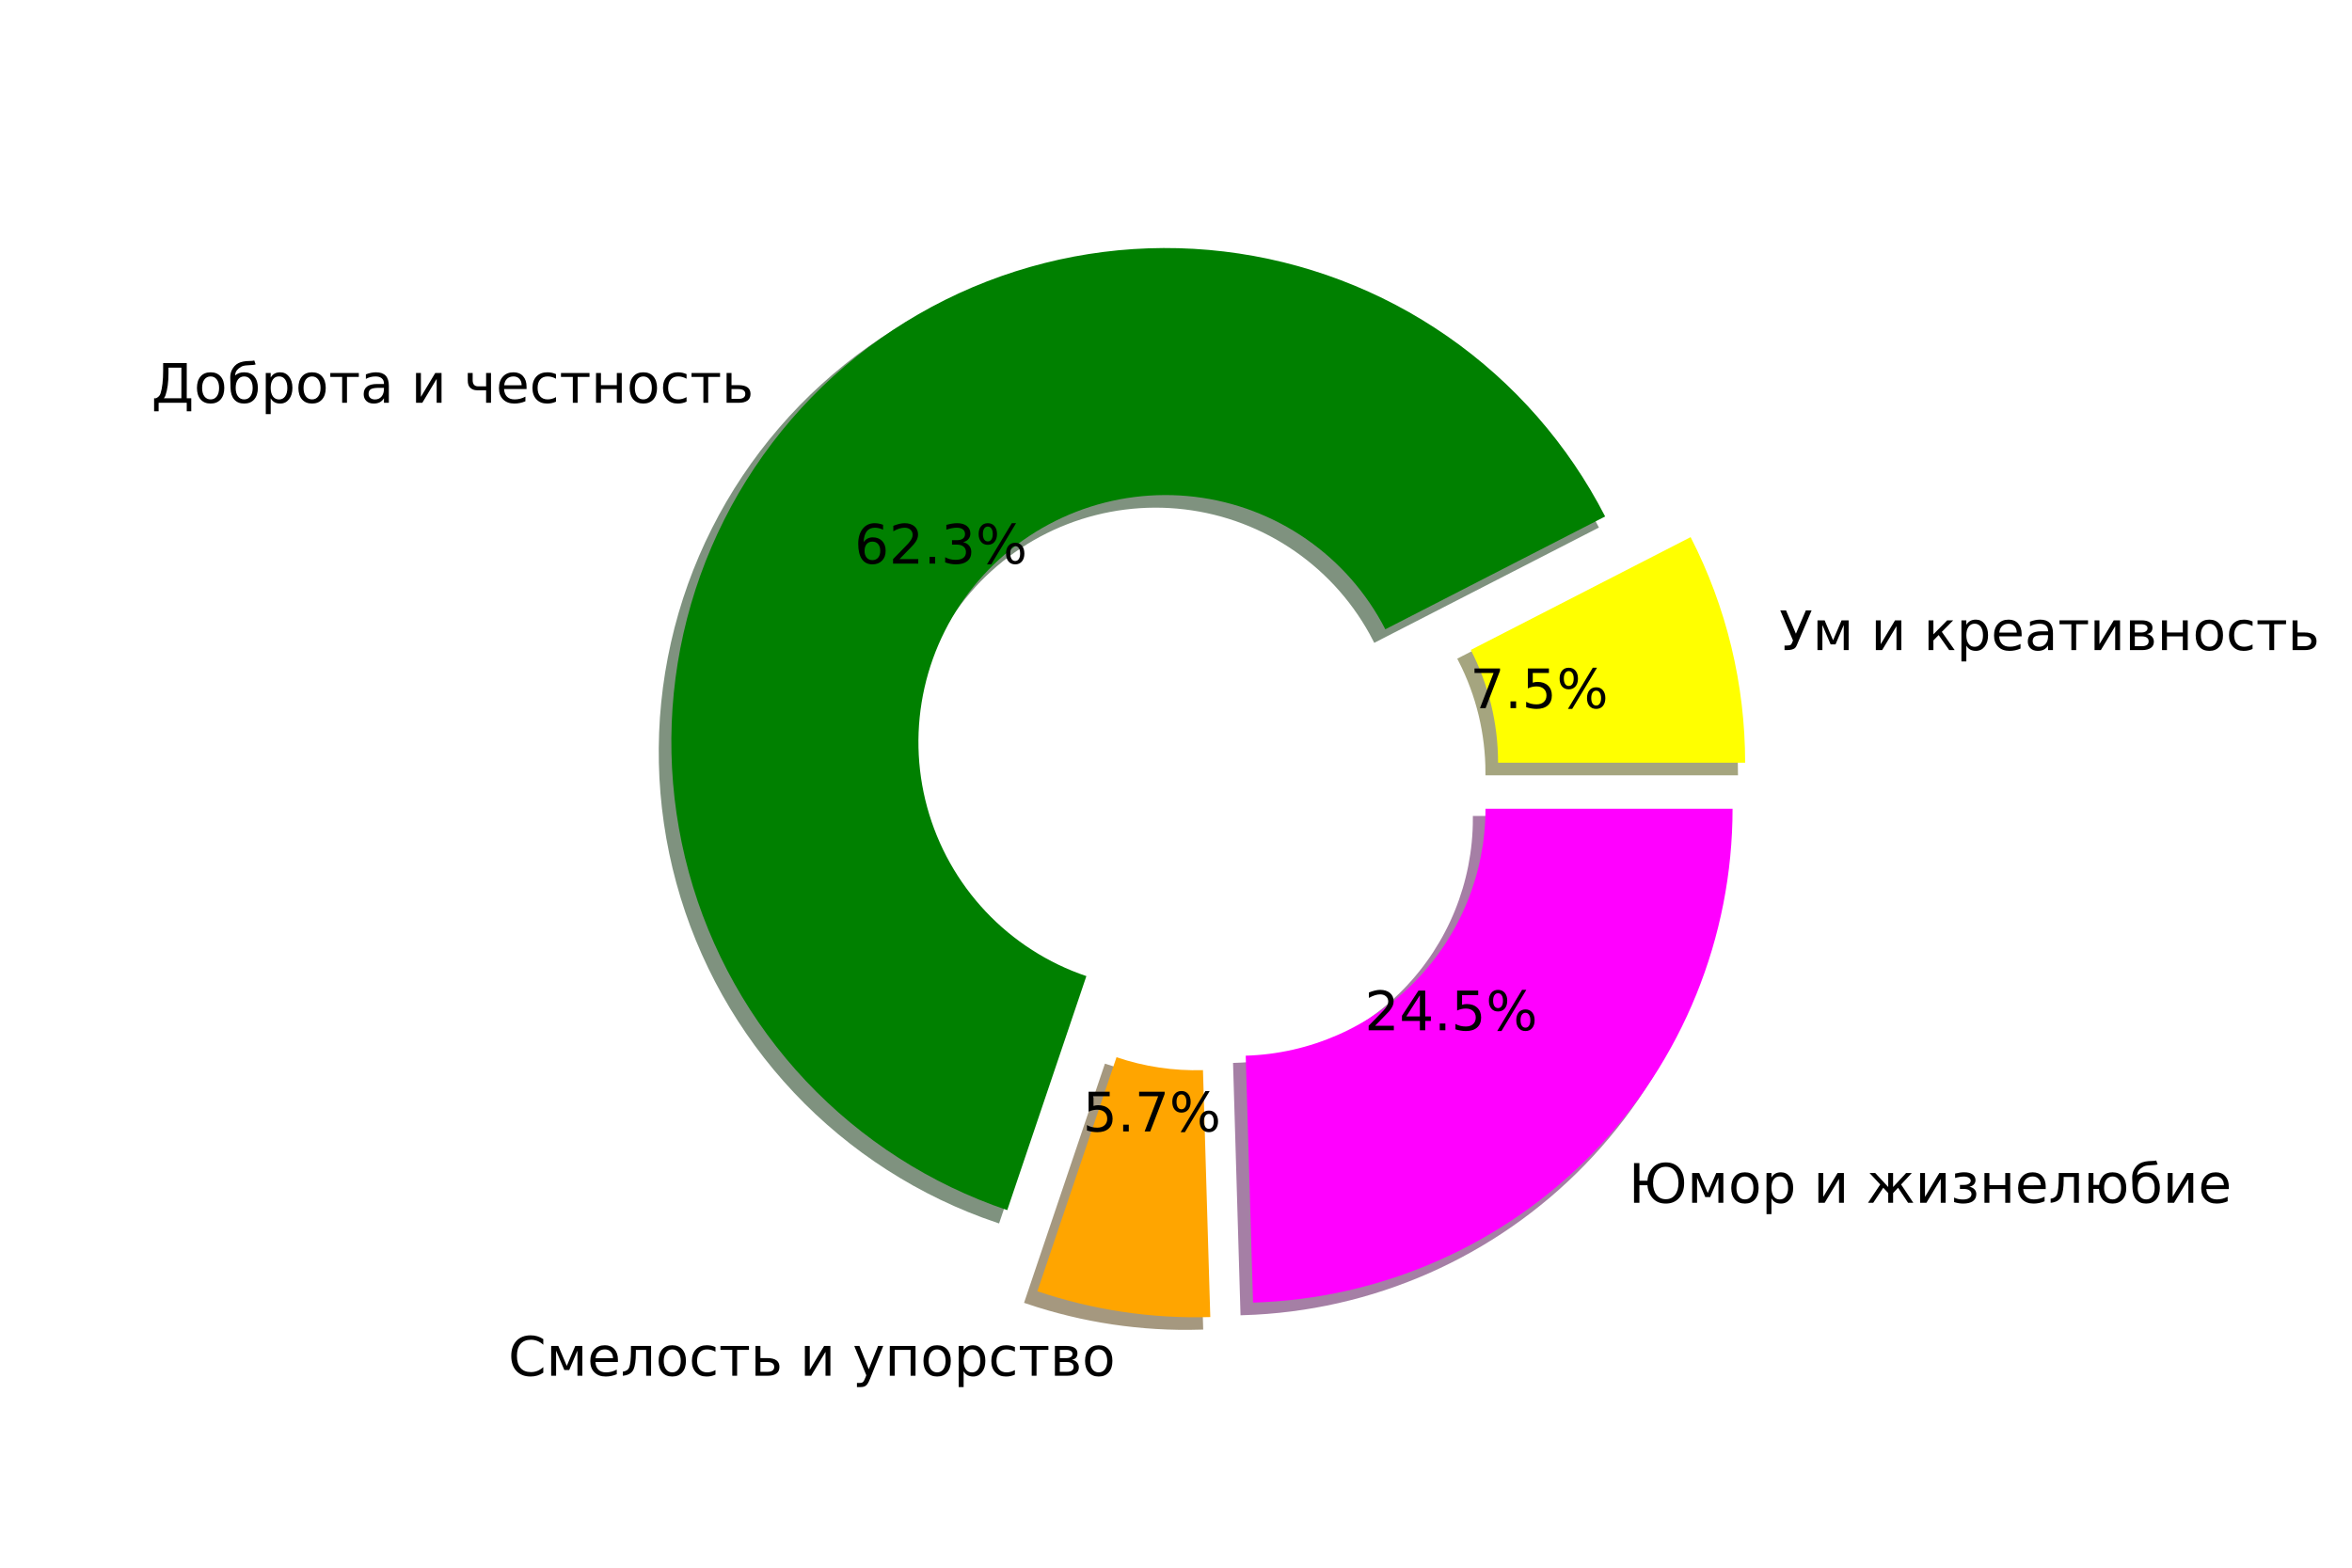
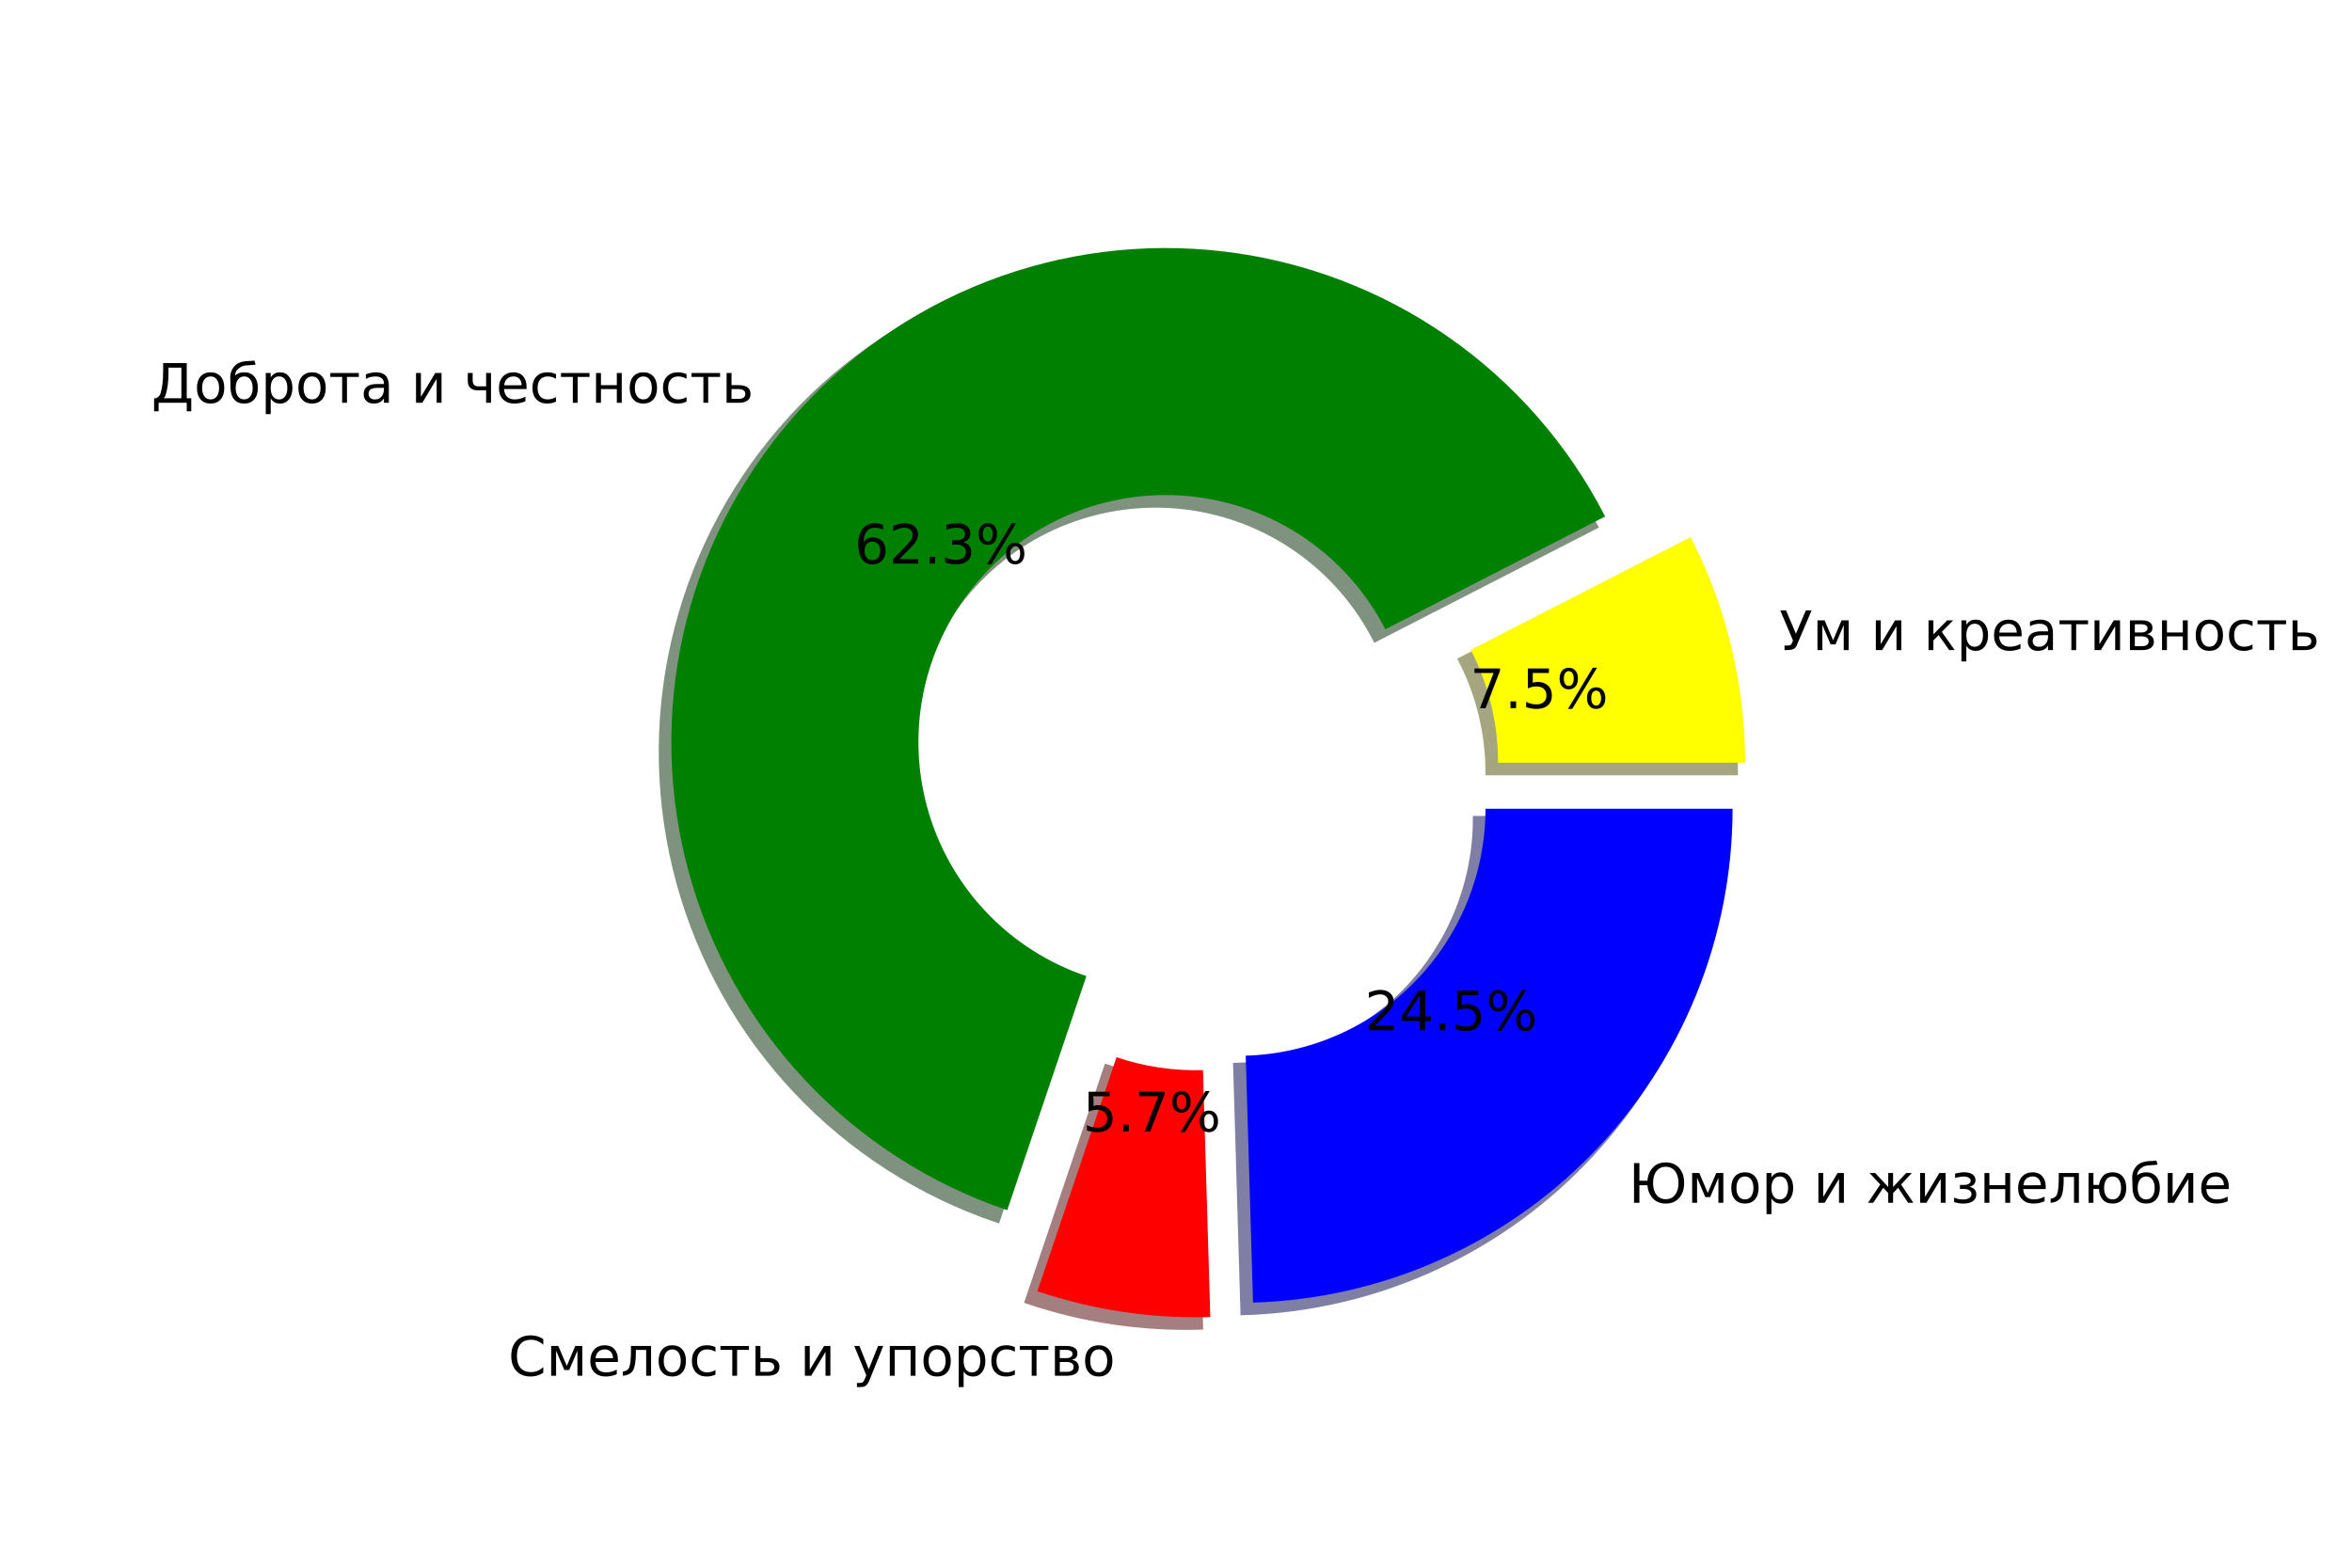
<svg xmlns="http://www.w3.org/2000/svg" xmlns:xlink="http://www.w3.org/1999/xlink" height="288pt" version="1.1" viewBox="0 0 432 288" width="432pt">
  <defs>
    <style type="text/css">*{stroke-linecap:butt;stroke-linejoin:round;}</style>
  </defs>
  <g id="figure_1">
    <g id="patch_1">
      <path d="M 0 288  L 432 288  L 432 0  L 0 0  z " style="fill:none;" />
    </g>
    <g id="axes_1">
      <g id="patch_2">
        <path d="M 318.721 141.938  C 318.721 134.757 317.868 127.6 316.181 120.619  C 314.495 113.638 311.985 106.882 308.706 100.493  L 268.331 121.216  C 269.971 124.41 271.225 127.788 272.069 131.279  C 272.912 134.769 273.338 138.347 273.338 141.938  L 318.721 141.938  z " style="fill:#4c4c00;opacity:0.5;stroke:#4c4c00;stroke-linejoin:miter;" />
      </g>
      <g id="patch_3">
        <path d="M 293.007 96.699  C 286.218 83.471 276.281 72.112 264.073 63.624  C 251.866 55.136 237.757 49.776 222.993 48.017  C 208.229 46.259 193.256 48.155 179.396 53.538  C 165.536 58.921 153.209 67.629 143.503 78.892  C 133.796 90.155 127.004 103.633 123.727 118.135  C 120.449 132.638 120.784 147.727 124.703 162.069  C 128.622 176.412 136.007 189.575 146.204 200.395  C 156.402 211.216 169.103 219.367 183.189 224.129  L 197.723 181.137  C 190.681 178.756 184.33 174.68 179.231 169.27  C 174.132 163.86 170.44 157.279 168.481 150.107  C 166.521 142.936 166.353 135.392 167.992 128.14  C 169.631 120.889 173.027 114.15 177.88 108.518  C 182.734 102.887 188.897 98.533 195.827 95.842  C 202.757 93.15 210.243 92.202 217.626 93.081  C 225.008 93.961 232.062 96.64 238.166 100.885  C 244.27 105.129 249.238 110.808 252.633 117.422  L 293.007 96.699  z " style="fill:#002600;opacity:0.5;stroke:#002600;stroke-linejoin:miter;" />
      </g>
      <g id="patch_4">
-         <path d="M 188.724 239.031  C 193.824 240.755 199.068 242.022 204.392 242.817  C 209.717 243.612 215.102 243.932 220.483 243.772  L 219.138 198.41  C 216.448 198.49 213.755 198.33 211.093 197.932  C 208.431 197.535 205.809 196.901 203.259 196.039  L 188.724 239.031  z " style="fill:#4c3200;opacity:0.5;stroke:#4c3200;stroke-linejoin:miter;" />
+         <path d="M 188.724 239.031  C 193.824 240.755 199.068 242.022 204.392 242.817  C 209.717 243.612 215.102 243.932 220.483 243.772  L 219.138 198.41  C 216.448 198.49 213.755 198.33 211.093 197.932  C 208.431 197.535 205.809 196.901 203.259 196.039  L 188.724 239.031  z " style="fill:#4c0000;opacity:0.5;stroke:#4c0000;stroke-linejoin:miter;" />
      </g>
      <g id="patch_5">
-         <path d="M 228.336 241.117  C 251.923 240.418 274.333 230.547 290.77 213.615  C 307.208 196.683 316.411 173.991 316.411 150.393  L 271.028 150.393  C 271.028 162.192 266.427 173.538 258.208 182.004  C 249.99 190.47 238.785 195.405 226.991 195.755  L 228.336 241.117  z " style="fill:#4c004c;opacity:0.5;stroke:#4c004c;stroke-linejoin:miter;" />
+         <path d="M 228.336 241.117  C 251.923 240.418 274.333 230.547 290.77 213.615  C 307.208 196.683 316.411 173.991 316.411 150.393  L 271.028 150.393  C 271.028 162.192 266.427 173.538 258.208 182.004  C 249.99 190.47 238.785 195.405 226.991 195.755  L 228.336 241.117  z " style="fill:#00004c;opacity:0.5;stroke:#00004c;stroke-linejoin:miter;" />
      </g>
      <g id="patch_6">
        <path d="M 320.536 140.123  C 320.536 132.941 319.684 125.785 317.997 118.804  C 316.31 111.823 313.8 105.067 310.521 98.677  L 270.146 119.4  C 271.786 122.595 273.041 125.973 273.884 129.463  C 274.728 132.954 275.154 136.532 275.154 140.123  L 320.536 140.123  z " style="fill:#ffff00;" />
      </g>
      <g id="patch_7">
        <path d="M 294.823 94.884  C 288.033 81.656 278.096 70.297 265.889 61.809  C 253.681 53.321 239.573 47.961 224.808 46.202  C 210.044 44.444 195.072 46.34 181.212 51.723  C 167.352 57.106 155.025 65.813 145.318 77.077  C 135.612 88.34 128.82 101.817 125.542 116.32  C 122.264 130.823 122.599 145.911 126.519 160.254  C 130.438 174.597 137.822 187.759 148.019 198.58  C 158.217 209.401 170.919 217.552 185.004 222.313  L 199.539 179.322  C 192.496 176.941 186.145 172.865 181.046 167.455  C 175.948 162.045 172.256 155.463 170.296 148.292  C 168.336 141.121 168.169 133.576 169.808 126.325  C 171.447 119.074 174.842 112.335 179.696 106.703  C 184.549 101.072 190.713 96.718 197.642 94.026  C 204.572 91.335 212.059 90.387 219.441 91.266  C 226.823 92.145 233.877 94.825 239.981 99.069  C 246.085 103.313 251.053 108.993 254.448 115.607  L 294.823 94.884  z " style="fill:#008000;" />
      </g>
      <g id="patch_8">
-         <path d="M 190.54 237.216  C 195.64 238.94 200.883 240.207 206.208 241.002  C 211.532 241.797 216.917 242.116 222.298 241.957  L 220.954 196.594  C 218.263 196.674 215.571 196.514 212.908 196.117  C 210.246 195.72 207.624 195.086 205.074 194.224  L 190.54 237.216  z " style="fill:#ffa500;" />
+         <path d="M 190.54 237.216  C 195.64 238.94 200.883 240.207 206.208 241.002  C 211.532 241.797 216.917 242.116 222.298 241.957  L 220.954 196.594  C 218.263 196.674 215.571 196.514 212.908 196.117  C 210.246 195.72 207.624 195.086 205.074 194.224  L 190.54 237.216  z " style="fill:#ff0000;" />
      </g>
      <g id="patch_9">
-         <path d="M 230.151 239.302  C 253.739 238.603 276.148 228.731 292.586 211.799  C 309.023 194.868 318.226 172.175 318.226 148.577  L 272.844 148.577  C 272.844 160.376 268.242 171.722 260.023 180.188  C 251.805 188.654 240.6 193.59 228.806 193.94  L 230.151 239.302  z " style="fill:#ff00ff;" />
+         <path d="M 230.151 239.302  C 253.739 238.603 276.148 228.731 292.586 211.799  C 309.023 194.868 318.226 172.175 318.226 148.577  L 272.844 148.577  C 272.844 160.376 268.242 171.722 260.023 180.188  C 251.805 188.654 240.6 193.59 228.806 193.94  L 230.151 239.302  z " style="fill:#0000ff;" />
      </g>
      <g id="matplotlib.axis_1" />
      <g id="matplotlib.axis_2" />
      <g id="text_1">
        <g transform="translate(326.8192 119.4312)scale(0.1 -0.1)">
          <defs>
            <path d="M 31.984 8.844  Q 30.953 6.391 29.391 4.547  Q 25.531 0 13.281 0  L 9.516 0  L 9.516 8.297  L 12.594 8.297  Q 18.406 8.297 20.656 9.625  Q 22.016 10.453 22.906 12.5  L 25.094 17.672  L 1.703 72.906  L 12.312 72.906  L 30.422 30.125  L 48.641 72.906  L 59.234 72.906  z " id="DejaVuSans-1059" />
            <path d="M 9.078 54.688  L 22.219 54.688  L 37.75 18.062  L 53.328 54.688  L 66.359 54.688  L 66.359 0  L 57.328 0  L 57.328 46.094  L 42.234 10.5  L 33.25 10.5  L 18.109 46.094  L 18.109 0  L 9.078 0  z " id="DejaVuSans-1084" />
            <path id="DejaVuSans-32" />
            <path d="M 55.906 54.688  L 55.906 0  L 46.969 0  L 46.969 43.891  L 20.609 0  L 9.078 0  L 9.078 54.688  L 18.016 54.688  L 18.016 10.891  L 44.344 54.688  z " id="DejaVuSans-1080" />
            <path d="M 9.078 54.688  L 18.016 54.688  L 18.016 29  L 43.359 54.688  L 54.391 54.688  L 33.5 33.547  L 57.078 0  L 47.016 0  L 27.641 27.594  L 18.016 17.828  L 18.016 0  L 9.078 0  z " id="DejaVuSans-1082" />
            <path d="M 18.109 8.203  L 18.109 -20.797  L 9.078 -20.797  L 9.078 54.688  L 18.109 54.688  L 18.109 46.391  Q 20.953 51.266 25.266 53.625  Q 29.594 56 35.594 56  Q 45.562 56 51.781 48.094  Q 58.016 40.188 58.016 27.297  Q 58.016 14.406 51.781 6.484  Q 45.562 -1.422 35.594 -1.422  Q 29.594 -1.422 25.266 0.953  Q 20.953 3.328 18.109 8.203  z M 48.688 27.297  Q 48.688 37.203 44.609 42.844  Q 40.531 48.484 33.406 48.484  Q 26.266 48.484 22.188 42.844  Q 18.109 37.203 18.109 27.297  Q 18.109 17.391 22.188 11.75  Q 26.266 6.109 33.406 6.109  Q 40.531 6.109 44.609 11.75  Q 48.688 17.391 48.688 27.297  z " id="DejaVuSans-1088" />
            <path d="M 56.203 29.594  L 56.203 25.203  L 14.891 25.203  Q 15.484 15.922 20.484 11.062  Q 25.484 6.203 34.422 6.203  Q 39.594 6.203 44.453 7.469  Q 49.312 8.734 54.109 11.281  L 54.109 2.781  Q 49.266 0.734 44.188 -0.344  Q 39.109 -1.422 33.891 -1.422  Q 20.797 -1.422 13.156 6.188  Q 5.516 13.812 5.516 26.812  Q 5.516 40.234 12.766 48.109  Q 20.016 56 32.328 56  Q 43.359 56 49.781 48.891  Q 56.203 41.797 56.203 29.594  z M 47.219 32.234  Q 47.125 39.594 43.094 43.984  Q 39.062 48.391 32.422 48.391  Q 24.906 48.391 20.391 44.141  Q 15.875 39.891 15.188 32.172  z " id="DejaVuSans-1077" />
            <path d="M 34.281 27.484  Q 23.391 27.484 19.188 25  Q 14.984 22.516 14.984 16.5  Q 14.984 11.719 18.141 8.906  Q 21.297 6.109 26.703 6.109  Q 34.188 6.109 38.703 11.406  Q 43.219 16.703 43.219 25.484  L 43.219 27.484  z M 52.203 31.203  L 52.203 0  L 43.219 0  L 43.219 8.297  Q 40.141 3.328 35.547 0.953  Q 30.953 -1.422 24.312 -1.422  Q 15.922 -1.422 10.953 3.297  Q 6 8.016 6 15.922  Q 6 25.141 12.172 29.828  Q 18.359 34.516 30.609 34.516  L 43.219 34.516  L 43.219 35.406  Q 43.219 41.609 39.141 45  Q 35.062 48.391 27.688 48.391  Q 23 48.391 18.547 47.266  Q 14.109 46.141 10.016 43.891  L 10.016 52.203  Q 14.938 54.109 19.578 55.047  Q 24.219 56 28.609 56  Q 40.484 56 46.344 49.844  Q 52.203 43.703 52.203 31.203  z " id="DejaVuSans-1072" />
            <path d="M 2.938 54.688  L 55.328 54.688  L 55.328 47.516  L 33.547 47.516  L 33.547 0  L 24.703 0  L 24.703 47.516  L 2.938 47.516  z " id="DejaVuSans-1090" />
            <path d="M 18.062 25.203  L 18.062 7.172  L 30.859 7.172  Q 37.016 7.172 40.234 9.484  Q 43.453 11.812 43.453 16.219  Q 43.453 20.609 40.234 22.906  Q 37.016 25.203 30.859 25.203  z M 18.062 47.516  L 18.062 32.375  L 29.891 32.375  Q 34.969 32.375 38.188 34.391  Q 41.406 36.422 41.406 40.047  Q 41.406 43.656 38.188 45.578  Q 34.969 47.516 29.891 47.516  z M 9.078 54.688  L 30.469 54.688  Q 40.094 54.688 45.266 51.172  Q 50.438 47.656 50.438 41.156  Q 50.438 36.141 47.797 33.172  Q 45.172 30.219 39.984 29.5  Q 46.188 28.328 49.609 24.609  Q 53.031 20.906 53.031 15.328  Q 53.031 8.016 47.391 4  Q 41.75 0 31.297 0  L 9.078 0  z " id="DejaVuSans-1074" />
            <path d="M 9.078 54.688  L 18.109 54.688  L 18.109 32.375  L 47.266 32.375  L 47.266 54.688  L 56.297 54.688  L 56.297 0  L 47.266 0  L 47.266 25.203  L 18.109 25.203  L 18.109 0  L 9.078 0  z " id="DejaVuSans-1085" />
            <path d="M 30.609 48.391  Q 23.391 48.391 19.188 42.75  Q 14.984 37.109 14.984 27.297  Q 14.984 17.484 19.156 11.844  Q 23.344 6.203 30.609 6.203  Q 37.797 6.203 41.984 11.859  Q 46.188 17.531 46.188 27.297  Q 46.188 37.016 41.984 42.703  Q 37.797 48.391 30.609 48.391  z M 30.609 56  Q 42.328 56 49.016 48.375  Q 55.719 40.766 55.719 27.297  Q 55.719 13.875 49.016 6.219  Q 42.328 -1.422 30.609 -1.422  Q 18.844 -1.422 12.172 6.219  Q 5.516 13.875 5.516 27.297  Q 5.516 40.766 12.172 48.375  Q 18.844 56 30.609 56  z " id="DejaVuSans-1086" />
            <path d="M 48.781 52.594  L 48.781 44.188  Q 44.969 46.297 41.141 47.344  Q 37.312 48.391 33.406 48.391  Q 24.656 48.391 19.812 42.844  Q 14.984 37.312 14.984 27.297  Q 14.984 17.281 19.812 11.734  Q 24.656 6.203 33.406 6.203  Q 37.312 6.203 41.141 7.25  Q 44.969 8.297 48.781 10.406  L 48.781 2.094  Q 45.016 0.344 40.984 -0.531  Q 36.969 -1.422 32.422 -1.422  Q 20.062 -1.422 12.781 6.344  Q 5.516 14.109 5.516 27.297  Q 5.516 40.672 12.859 48.328  Q 20.219 56 33.016 56  Q 37.156 56 41.109 55.141  Q 45.062 54.297 48.781 52.594  z " id="DejaVuSans-1089" />
            <path d="M 43.453 16.219  Q 43.453 20.609 40.25 22.906  Q 37.062 25.203 30.906 25.203  L 18.109 25.203  L 18.109 7.172  L 30.906 7.172  Q 37.062 7.172 40.25 9.484  Q 43.453 11.812 43.453 16.219  z M 9.078 54.688  L 18.109 54.688  L 18.109 32.375  L 31.297 32.375  Q 41.75 32.375 47.391 28.391  Q 53.031 24.422 53.031 16.219  Q 53.031 8.016 47.391 4  Q 41.75 0 31.297 0  L 9.078 0  z " id="DejaVuSans-1100" />
          </defs>
          <use xlink:href="#DejaVuSans-1059" />
          <use x="60.938" xlink:href="#DejaVuSans-1084" />
          <use x="136.377" xlink:href="#DejaVuSans-32" />
          <use x="168.164" xlink:href="#DejaVuSans-1080" />
          <use x="233.154" xlink:href="#DejaVuSans-32" />
          <use x="264.941" xlink:href="#DejaVuSans-1082" />
          <use x="325.342" xlink:href="#DejaVuSans-1088" />
          <use x="388.818" xlink:href="#DejaVuSans-1077" />
          <use x="450.342" xlink:href="#DejaVuSans-1072" />
          <use x="511.621" xlink:href="#DejaVuSans-1090" />
          <use x="569.873" xlink:href="#DejaVuSans-1080" />
          <use x="634.863" xlink:href="#DejaVuSans-1074" />
          <use x="693.799" xlink:href="#DejaVuSans-1085" />
          <use x="759.18" xlink:href="#DejaVuSans-1086" />
          <use x="820.361" xlink:href="#DejaVuSans-1089" />
          <use x="875.342" xlink:href="#DejaVuSans-1090" />
          <use x="933.594" xlink:href="#DejaVuSans-1100" />
        </g>
      </g>
      <g id="text_2">
        <g transform="translate(270.0043 130.0909)scale(0.1 -0.1)">
          <defs>
            <path d="M 8.203 72.906  L 55.078 72.906  L 55.078 68.703  L 28.609 0  L 18.312 0  L 43.219 64.594  L 8.203 64.594  z " id="DejaVuSans-55" />
            <path d="M 10.688 12.406  L 21 12.406  L 21 0  L 10.688 0  z " id="DejaVuSans-46" />
            <path d="M 10.797 72.906  L 49.516 72.906  L 49.516 64.594  L 19.828 64.594  L 19.828 46.734  Q 21.969 47.469 24.109 47.828  Q 26.266 48.188 28.422 48.188  Q 40.625 48.188 47.75 41.5  Q 54.891 34.812 54.891 23.391  Q 54.891 11.625 47.562 5.094  Q 40.234 -1.422 26.906 -1.422  Q 22.312 -1.422 17.547 -0.641  Q 12.797 0.141 7.719 1.703  L 7.719 11.625  Q 12.109 9.234 16.797 8.062  Q 21.484 6.891 26.703 6.891  Q 35.156 6.891 40.078 11.328  Q 45.016 15.766 45.016 23.391  Q 45.016 31 40.078 35.438  Q 35.156 39.891 26.703 39.891  Q 22.75 39.891 18.812 39.016  Q 14.891 38.141 10.797 36.281  z " id="DejaVuSans-53" />
            <path d="M 72.703 32.078  Q 68.453 32.078 66.031 28.469  Q 63.625 24.859 63.625 18.406  Q 63.625 12.062 66.031 8.422  Q 68.453 4.781 72.703 4.781  Q 76.859 4.781 79.266 8.422  Q 81.688 12.062 81.688 18.406  Q 81.688 24.812 79.266 28.438  Q 76.859 32.078 72.703 32.078  z M 72.703 38.281  Q 80.422 38.281 84.953 32.906  Q 89.5 27.547 89.5 18.406  Q 89.5 9.281 84.938 3.922  Q 80.375 -1.422 72.703 -1.422  Q 64.891 -1.422 60.344 3.922  Q 55.812 9.281 55.812 18.406  Q 55.812 27.594 60.375 32.938  Q 64.938 38.281 72.703 38.281  z M 22.312 68.016  Q 18.109 68.016 15.688 64.375  Q 13.281 60.75 13.281 54.391  Q 13.281 47.953 15.672 44.328  Q 18.062 40.719 22.312 40.719  Q 26.562 40.719 28.969 44.328  Q 31.391 47.953 31.391 54.391  Q 31.391 60.688 28.953 64.344  Q 26.516 68.016 22.312 68.016  z M 66.406 74.219  L 74.219 74.219  L 28.609 -1.422  L 20.797 -1.422  z M 22.312 74.219  Q 30.031 74.219 34.609 68.875  Q 39.203 63.531 39.203 54.391  Q 39.203 45.172 34.641 39.844  Q 30.078 34.516 22.312 34.516  Q 14.547 34.516 10.031 39.859  Q 5.516 45.219 5.516 54.391  Q 5.516 63.484 10.047 68.844  Q 14.594 74.219 22.312 74.219  z " id="DejaVuSans-37" />
          </defs>
          <use xlink:href="#DejaVuSans-55" />
          <use x="63.623" xlink:href="#DejaVuSans-46" />
          <use x="95.41" xlink:href="#DejaVuSans-53" />
          <use x="159.033" xlink:href="#DejaVuSans-37" />
        </g>
      </g>
      <g id="text_3">
        <g transform="translate(27.81136 73.99581)scale(0.1 -0.1)">
          <defs>
            <path d="M 22.797 8.297  L 55.031 8.297  L 55.031 64.594  L 31.344 64.594  L 31.344 54.25  Q 31.344 29.891 25.875 13.719  Q 24.75 10.406 22.797 8.297  z M 8.406 8.297  Q 14.938 11.375 16.797 17.234  Q 21.531 32.281 21.531 59.125  L 21.531 72.906  L 64.891 72.906  L 64.891 8.297  L 73.188 8.297  L 73.188 -15.672  L 64.891 -15.672  L 64.891 0  L 13.234 0  L 13.234 -15.672  L 4.938 -15.672  L 4.938 8.297  z " id="DejaVuSans-1044" />
            <path d="M 31.109 56  Q 42.828 56 49.516 48.375  Q 56.203 40.766 56.203 27.297  Q 56.203 13.875 49.516 6.219  Q 42.828 -1.422 31.109 -1.422  Q 19.344 -1.422 12.844 6  Q 6.344 13.422 6 27.297  L 5.719 38.484  Q 5.469 44.281 5.469 46.297  Q 5.469 54.109 8.297 59.859  Q 12.75 68.891 20.438 72.797  Q 28.125 76.703 41.016 76.812  Q 46.969 76.859 49.609 77.688  L 52.094 70.562  Q 49.703 69.578 47.516 69.531  L 35.297 68.703  Q 29.156 68.266 25.438 66.109  Q 15.719 60.406 14.797 52.938  L 14.453 50.203  Q 20.797 56 31.109 56  z M 31.109 48.391  Q 23.875 48.391 19.672 42.75  Q 15.484 37.109 15.484 27.297  Q 15.484 17.484 19.656 11.844  Q 23.828 6.203 31.109 6.203  Q 38.281 6.203 42.484 11.859  Q 46.688 17.531 46.688 27.297  Q 46.688 37.016 42.484 42.703  Q 38.281 48.391 31.109 48.391  z " id="DejaVuSans-1073" />
            <path d="M 41.016 0  L 41.016 23  L 24.266 23  Q 16.797 23 11.812 27.641  Q 7.328 31.844 7.328 40.828  L 7.328 54.688  L 16.312 54.688  L 16.312 41.656  Q 16.312 35.938 18.844 33.062  Q 21.438 30.172 26.516 30.172  L 41.016 30.172  L 41.016 54.688  L 50 54.688  L 50 0  z " id="DejaVuSans-1095" />
          </defs>
          <use xlink:href="#DejaVuSans-1044" />
          <use x="78.125" xlink:href="#DejaVuSans-1086" />
          <use x="139.307" xlink:href="#DejaVuSans-1073" />
          <use x="200.977" xlink:href="#DejaVuSans-1088" />
          <use x="264.453" xlink:href="#DejaVuSans-1086" />
          <use x="325.635" xlink:href="#DejaVuSans-1090" />
          <use x="383.887" xlink:href="#DejaVuSans-1072" />
          <use x="445.166" xlink:href="#DejaVuSans-32" />
          <use x="476.953" xlink:href="#DejaVuSans-1080" />
          <use x="541.943" xlink:href="#DejaVuSans-32" />
          <use x="573.73" xlink:href="#DejaVuSans-1095" />
          <use x="632.812" xlink:href="#DejaVuSans-1077" />
          <use x="694.336" xlink:href="#DejaVuSans-1089" />
          <use x="749.316" xlink:href="#DejaVuSans-1090" />
          <use x="807.568" xlink:href="#DejaVuSans-1085" />
          <use x="872.949" xlink:href="#DejaVuSans-1086" />
          <use x="934.131" xlink:href="#DejaVuSans-1089" />
          <use x="989.111" xlink:href="#DejaVuSans-1090" />
          <use x="1047.363" xlink:href="#DejaVuSans-1100" />
        </g>
      </g>
      <g id="text_4">
        <g transform="translate(156.9366 103.5372)scale(0.1 -0.1)">
          <defs>
            <path d="M 33.016 40.375  Q 26.375 40.375 22.484 35.828  Q 18.609 31.297 18.609 23.391  Q 18.609 15.531 22.484 10.953  Q 26.375 6.391 33.016 6.391  Q 39.656 6.391 43.531 10.953  Q 47.406 15.531 47.406 23.391  Q 47.406 31.297 43.531 35.828  Q 39.656 40.375 33.016 40.375  z M 52.594 71.297  L 52.594 62.312  Q 48.875 64.062 45.094 64.984  Q 41.312 65.922 37.594 65.922  Q 27.828 65.922 22.672 59.328  Q 17.531 52.734 16.797 39.406  Q 19.672 43.656 24.016 45.922  Q 28.375 48.188 33.594 48.188  Q 44.578 48.188 50.953 41.516  Q 57.328 34.859 57.328 23.391  Q 57.328 12.156 50.688 5.359  Q 44.047 -1.422 33.016 -1.422  Q 20.359 -1.422 13.672 8.266  Q 6.984 17.969 6.984 36.375  Q 6.984 53.656 15.188 63.938  Q 23.391 74.219 37.203 74.219  Q 40.922 74.219 44.703 73.484  Q 48.484 72.75 52.594 71.297  z " id="DejaVuSans-54" />
            <path d="M 19.188 8.297  L 53.609 8.297  L 53.609 0  L 7.328 0  L 7.328 8.297  Q 12.938 14.109 22.625 23.891  Q 32.328 33.688 34.812 36.531  Q 39.547 41.844 41.422 45.531  Q 43.312 49.219 43.312 52.781  Q 43.312 58.594 39.234 62.25  Q 35.156 65.922 28.609 65.922  Q 23.969 65.922 18.812 64.312  Q 13.672 62.703 7.812 59.422  L 7.812 69.391  Q 13.766 71.781 18.938 73  Q 24.125 74.219 28.422 74.219  Q 39.75 74.219 46.484 68.547  Q 53.219 62.891 53.219 53.422  Q 53.219 48.922 51.531 44.891  Q 49.859 40.875 45.406 35.406  Q 44.188 33.984 37.641 27.219  Q 31.109 20.453 19.188 8.297  z " id="DejaVuSans-50" />
            <path d="M 40.578 39.312  Q 47.656 37.797 51.625 33  Q 55.609 28.219 55.609 21.188  Q 55.609 10.406 48.188 4.484  Q 40.766 -1.422 27.094 -1.422  Q 22.516 -1.422 17.656 -0.516  Q 12.797 0.391 7.625 2.203  L 7.625 11.719  Q 11.719 9.328 16.594 8.109  Q 21.484 6.891 26.812 6.891  Q 36.078 6.891 40.938 10.547  Q 45.797 14.203 45.797 21.188  Q 45.797 27.641 41.281 31.266  Q 36.766 34.906 28.719 34.906  L 20.219 34.906  L 20.219 43.016  L 29.109 43.016  Q 36.375 43.016 40.234 45.922  Q 44.094 48.828 44.094 54.297  Q 44.094 59.906 40.109 62.906  Q 36.141 65.922 28.719 65.922  Q 24.656 65.922 20.016 65.031  Q 15.375 64.156 9.812 62.312  L 9.812 71.094  Q 15.438 72.656 20.344 73.438  Q 25.25 74.219 29.594 74.219  Q 40.828 74.219 47.359 69.109  Q 53.906 64.016 53.906 55.328  Q 53.906 49.266 50.438 45.094  Q 46.969 40.922 40.578 39.312  z " id="DejaVuSans-51" />
          </defs>
          <use xlink:href="#DejaVuSans-54" />
          <use x="63.623" xlink:href="#DejaVuSans-50" />
          <use x="127.246" xlink:href="#DejaVuSans-46" />
          <use x="159.033" xlink:href="#DejaVuSans-51" />
          <use x="222.656" xlink:href="#DejaVuSans-37" />
        </g>
      </g>
      <g id="text_5">
        <g transform="translate(93.3457 252.7383)scale(0.1 -0.1)">
          <defs>
            <path d="M 64.406 67.281  L 64.406 56.891  Q 59.422 61.531 53.781 63.812  Q 48.141 66.109 41.797 66.109  Q 29.297 66.109 22.656 58.469  Q 16.016 50.828 16.016 36.375  Q 16.016 21.969 22.656 14.328  Q 29.297 6.688 41.797 6.688  Q 48.141 6.688 53.781 8.984  Q 59.422 11.281 64.406 15.922  L 64.406 5.609  Q 59.234 2.094 53.438 0.328  Q 47.656 -1.422 41.219 -1.422  Q 24.656 -1.422 15.125 8.703  Q 5.609 18.844 5.609 36.375  Q 5.609 53.953 15.125 64.078  Q 24.656 74.219 41.219 74.219  Q 47.75 74.219 53.531 72.484  Q 59.328 70.75 64.406 67.281  z " id="DejaVuSans-1057" />
            <path d="M 3.719 0  L 3.719 7.469  Q 12.594 8.844 15.328 14.984  Q 18.656 23.641 18.656 45.75  L 18.656 54.688  L 55.609 54.688  L 55.609 0  L 46.625 0  L 46.625 47.516  L 27.641 47.516  L 27.641 42.094  Q 27.641 21 23.344 11.531  Q 18.75 1.422 3.719 0  z " id="DejaVuSans-1083" />
            <path d="M 32.172 -5.078  Q 28.375 -14.844 24.75 -17.812  Q 21.141 -20.797 15.094 -20.797  L 7.906 -20.797  L 7.906 -13.281  L 13.188 -13.281  Q 16.891 -13.281 18.938 -11.516  Q 21 -9.766 23.484 -3.219  L 25.094 0.875  L 2.984 54.688  L 12.5 54.688  L 29.594 11.922  L 46.688 54.688  L 56.203 54.688  z " id="DejaVuSans-1091" />
            <path d="M 56.297 54.688  L 56.297 0  L 47.266 0  L 47.266 47.516  L 18.109 47.516  L 18.109 0  L 9.078 0  L 9.078 54.688  z " id="DejaVuSans-1087" />
          </defs>
          <use xlink:href="#DejaVuSans-1057" />
          <use x="69.824" xlink:href="#DejaVuSans-1084" />
          <use x="145.264" xlink:href="#DejaVuSans-1077" />
          <use x="206.787" xlink:href="#DejaVuSans-1083" />
          <use x="270.703" xlink:href="#DejaVuSans-1086" />
          <use x="331.885" xlink:href="#DejaVuSans-1089" />
          <use x="386.865" xlink:href="#DejaVuSans-1090" />
          <use x="445.117" xlink:href="#DejaVuSans-1100" />
          <use x="504.053" xlink:href="#DejaVuSans-32" />
          <use x="535.84" xlink:href="#DejaVuSans-1080" />
          <use x="600.83" xlink:href="#DejaVuSans-32" />
          <use x="632.617" xlink:href="#DejaVuSans-1091" />
          <use x="691.797" xlink:href="#DejaVuSans-1087" />
          <use x="757.178" xlink:href="#DejaVuSans-1086" />
          <use x="818.359" xlink:href="#DejaVuSans-1088" />
          <use x="881.836" xlink:href="#DejaVuSans-1089" />
          <use x="936.816" xlink:href="#DejaVuSans-1090" />
          <use x="995.068" xlink:href="#DejaVuSans-1074" />
          <use x="1054.004" xlink:href="#DejaVuSans-1086" />
        </g>
      </g>
      <g id="text_6">
        <g transform="translate(198.8658 207.8534)scale(0.1 -0.1)">
          <use xlink:href="#DejaVuSans-53" />
          <use x="63.623" xlink:href="#DejaVuSans-46" />
          <use x="95.41" xlink:href="#DejaVuSans-55" />
          <use x="159.033" xlink:href="#DejaVuSans-37" />
        </g>
      </g>
      <g id="text_7">
        <g transform="translate(299.098 220.9662)scale(0.1 -0.1)">
          <defs>
            <path d="M 68.656 66.219  Q 57.906 66.219 51.562 58.203  Q 45.266 50.203 45.266 36.375  Q 45.266 22.609 51.562 14.594  Q 57.906 6.594 68.656 6.594  Q 79.391 6.594 85.641 14.594  Q 91.938 22.609 91.938 36.375  Q 91.938 50.203 85.641 58.203  Q 79.391 66.219 68.656 66.219  z M 35.016 40.578  Q 35.688 54.25 44.484 64.266  Q 53.266 74.219 68.656 74.219  Q 83.984 74.219 93.172 63.969  Q 102.344 53.656 102.344 36.375  Q 102.344 19.141 93.172 8.891  Q 83.984 -1.422 68.656 -1.422  Q 53.266 -1.422 44.484 8.594  Q 35.688 18.609 35.016 32.281  L 20.172 32.281  L 20.172 0  L 10.297 0  L 10.297 72.906  L 20.172 72.906  L 20.172 40.578  z " id="DejaVuSans-1070" />
            <path d="M 40.578 54.688  L 49.516 54.688  L 49.516 29  L 73.391 54.688  L 83.844 54.688  L 64.203 33.641  L 86.672 0  L 77.047 0  L 58.641 27.641  L 49.516 17.828  L 49.516 0  L 40.578 0  L 40.578 17.828  L 31.453 27.641  L 13.031 0  L 3.422 0  L 25.875 33.641  L 6.25 54.688  L 16.703 54.688  L 40.578 29  z " id="DejaVuSans-1078" />
            <path d="M 34.469 29.5  Q 40.531 28.328 43.891 24.75  Q 47.266 21.188 47.266 15.922  Q 47.266 7.469 40.969 3.016  Q 34.672 -1.422 23.047 -1.422  Q 19.141 -1.422 15.016 -0.734  Q 10.891 -0.047 6.5 1.312  L 6.5 9.672  Q 9.969 7.859 14.109 6.953  Q 18.266 6.062 22.797 6.062  Q 30.172 6.062 34.297 8.797  Q 38.422 11.531 38.422 15.922  Q 38.422 20.219 34.766 22.828  Q 31.109 25.438 24.422 25.438  L 17.188 25.438  L 17.188 32.859  L 24.75 32.859  Q 30.422 32.859 33.719 35.031  Q 37.016 37.203 37.016 40.625  Q 37.016 43.75 33.609 46  Q 30.219 48.25 24.422 48.25  Q 20.953 48.25 17.016 47.609  Q 13.094 46.969 8.344 45.562  L 8.344 53.719  Q 13.141 54.891 17.281 55.469  Q 21.438 56.062 25.141 56.062  Q 34.719 56.062 40.25 52.219  Q 45.797 48.391 45.797 41.5  Q 45.797 36.969 42.859 33.812  Q 39.938 30.672 34.469 29.5  z " id="DejaVuSans-1079" />
            <path d="M 53.609 48.391  Q 46.391 48.391 42.188 42.75  Q 37.984 37.109 37.984 27.297  Q 37.984 17.484 42.156 11.844  Q 46.344 6.203 53.609 6.203  Q 60.797 6.203 64.984 11.859  Q 69.188 17.531 69.188 27.297  Q 69.188 37.016 64.984 42.703  Q 60.797 48.391 53.609 48.391  z M 28.812 32.859  Q 29.734 42.141 35.812 49.062  Q 41.891 56 53.609 56  Q 65.328 56 72.016 48.375  Q 78.719 40.766 78.719 27.297  Q 78.719 13.875 72.016 6.219  Q 65.328 -1.422 53.609 -1.422  Q 41.844 -1.422 35.422 5.953  Q 29 13.328 28.562 25.438  L 18.406 25.438  L 18.406 0  L 9.422 0  L 9.422 54.688  L 18.406 54.688  L 18.406 32.859  z " id="DejaVuSans-1102" />
          </defs>
          <use xlink:href="#DejaVuSans-1070" />
          <use x="107.959" xlink:href="#DejaVuSans-1084" />
          <use x="183.398" xlink:href="#DejaVuSans-1086" />
          <use x="244.58" xlink:href="#DejaVuSans-1088" />
          <use x="308.057" xlink:href="#DejaVuSans-32" />
          <use x="339.844" xlink:href="#DejaVuSans-1080" />
          <use x="404.834" xlink:href="#DejaVuSans-32" />
          <use x="436.621" xlink:href="#DejaVuSans-1078" />
          <use x="526.709" xlink:href="#DejaVuSans-1080" />
          <use x="591.699" xlink:href="#DejaVuSans-1079" />
          <use x="644.873" xlink:href="#DejaVuSans-1085" />
          <use x="710.254" xlink:href="#DejaVuSans-1077" />
          <use x="771.777" xlink:href="#DejaVuSans-1083" />
          <use x="835.693" xlink:href="#DejaVuSans-1102" />
          <use x="919.873" xlink:href="#DejaVuSans-1073" />
          <use x="981.543" xlink:href="#DejaVuSans-1080" />
          <use x="1046.533" xlink:href="#DejaVuSans-1077" />
        </g>
      </g>
      <g id="text_8">
        <g transform="translate(250.6523 189.27)scale(0.1 -0.1)">
          <defs>
            <path d="M 37.797 64.312  L 12.891 25.391  L 37.797 25.391  z M 35.203 72.906  L 47.609 72.906  L 47.609 25.391  L 58.016 25.391  L 58.016 17.188  L 47.609 17.188  L 47.609 0  L 37.797 0  L 37.797 17.188  L 4.891 17.188  L 4.891 26.703  z " id="DejaVuSans-52" />
          </defs>
          <use xlink:href="#DejaVuSans-50" />
          <use x="63.623" xlink:href="#DejaVuSans-52" />
          <use x="127.246" xlink:href="#DejaVuSans-46" />
          <use x="159.033" xlink:href="#DejaVuSans-53" />
          <use x="222.656" xlink:href="#DejaVuSans-37" />
        </g>
      </g>
    </g>
  </g>
</svg>
